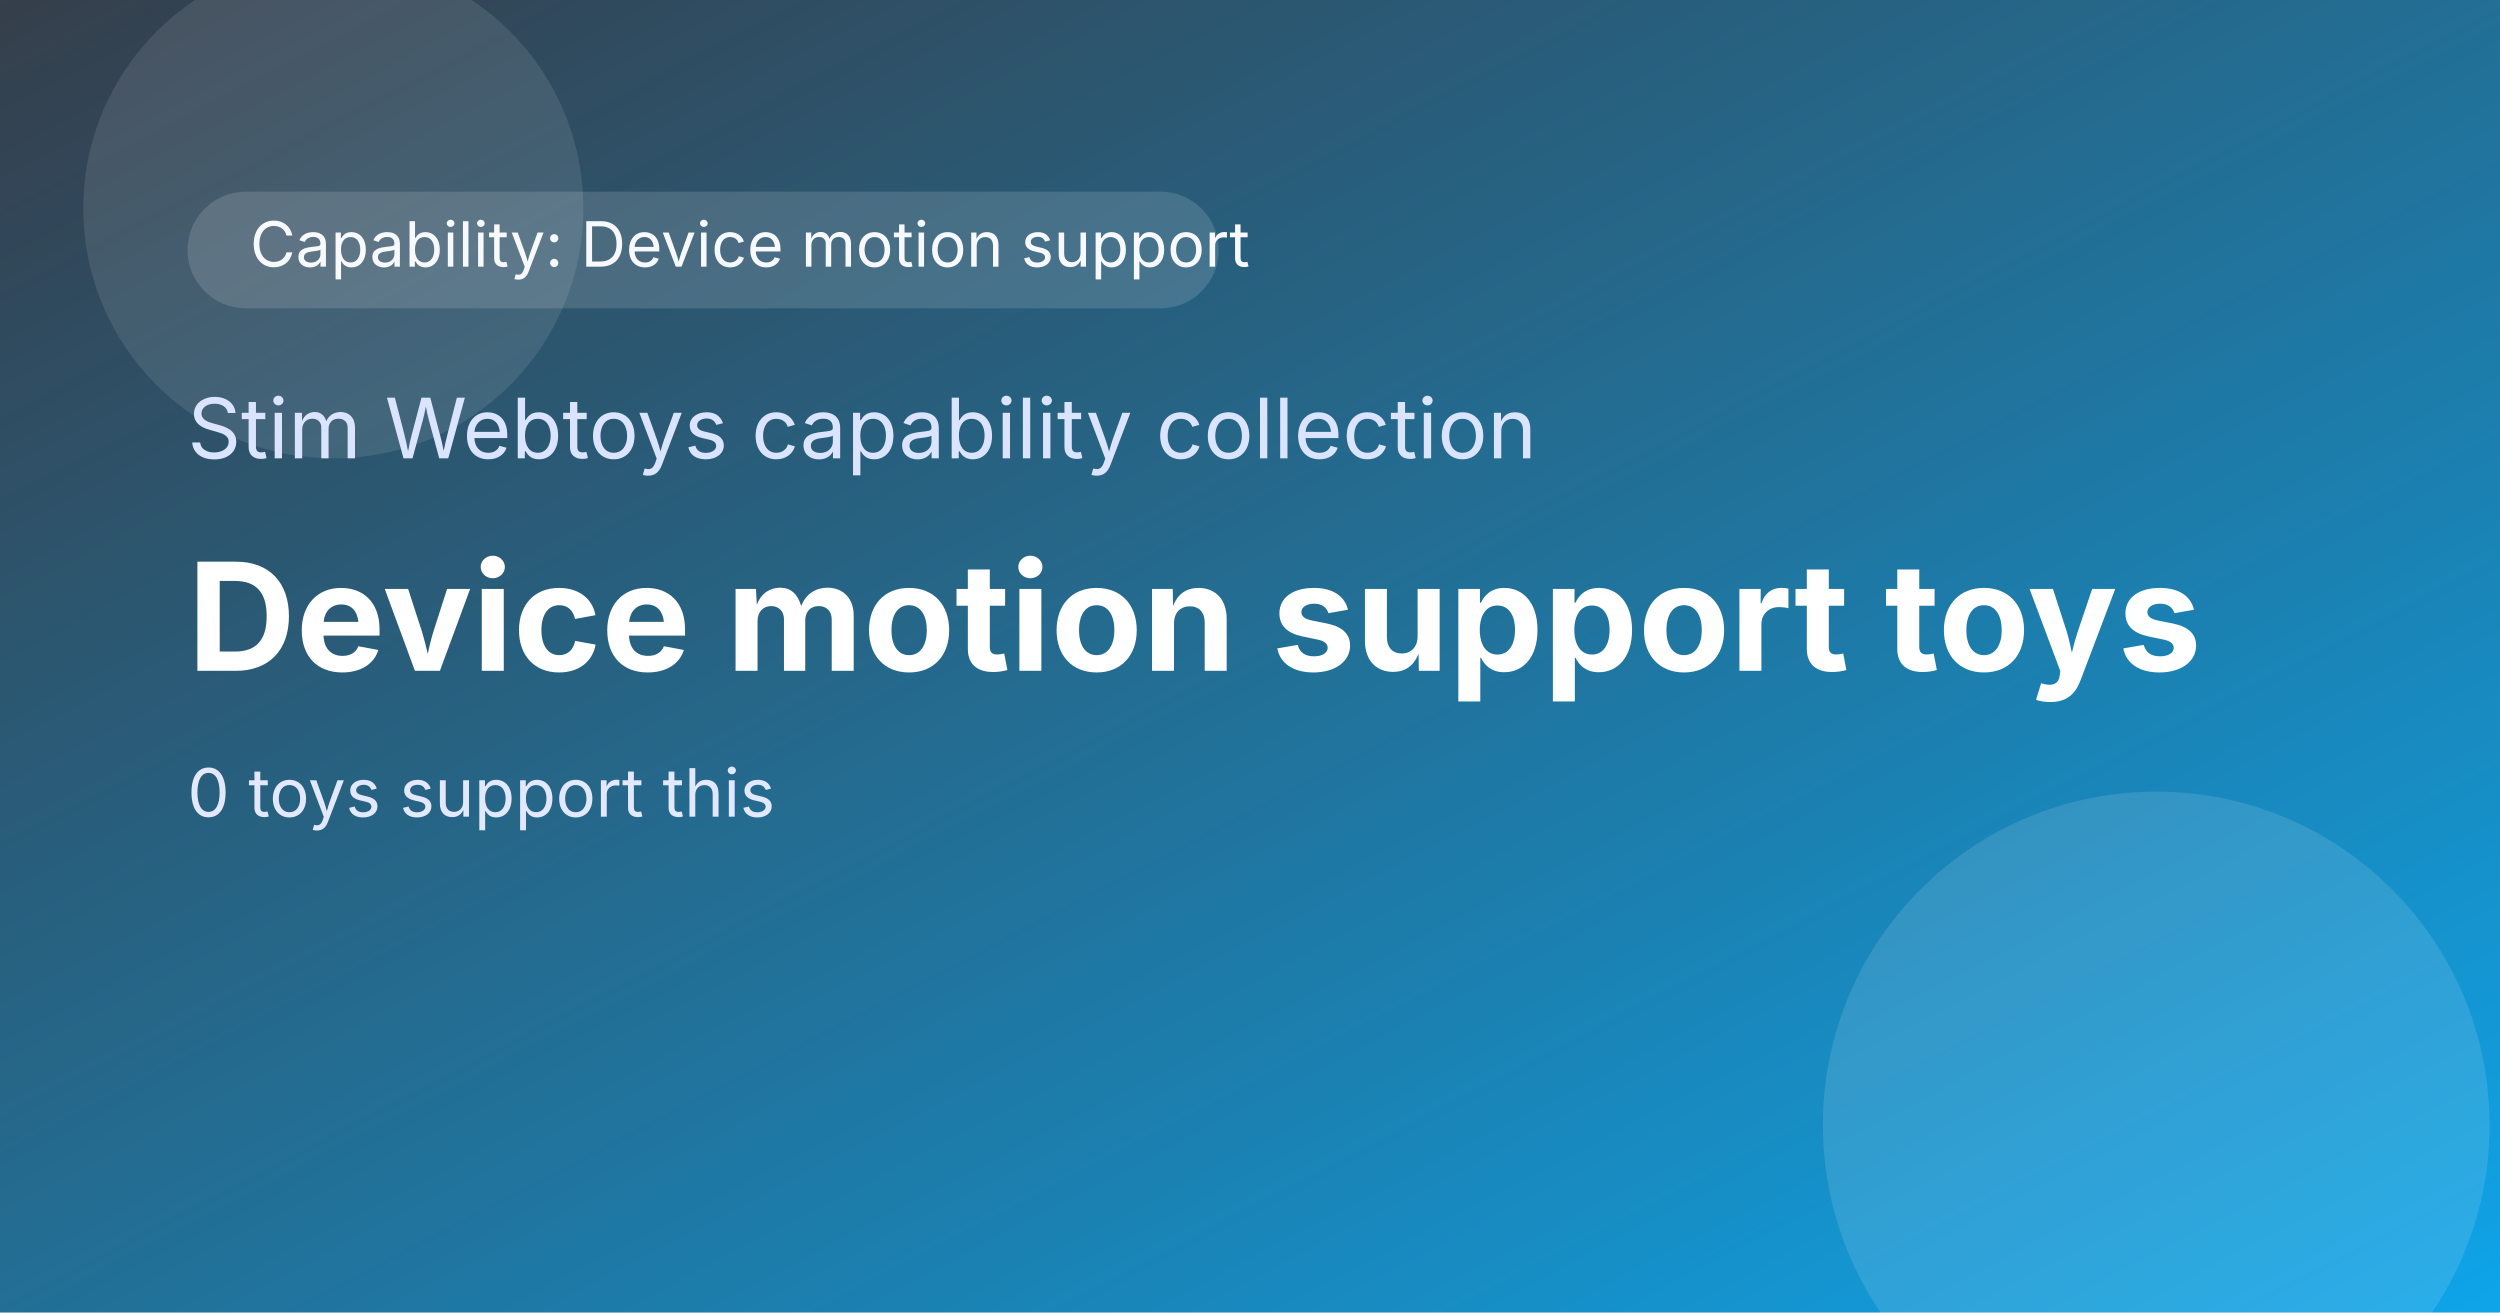
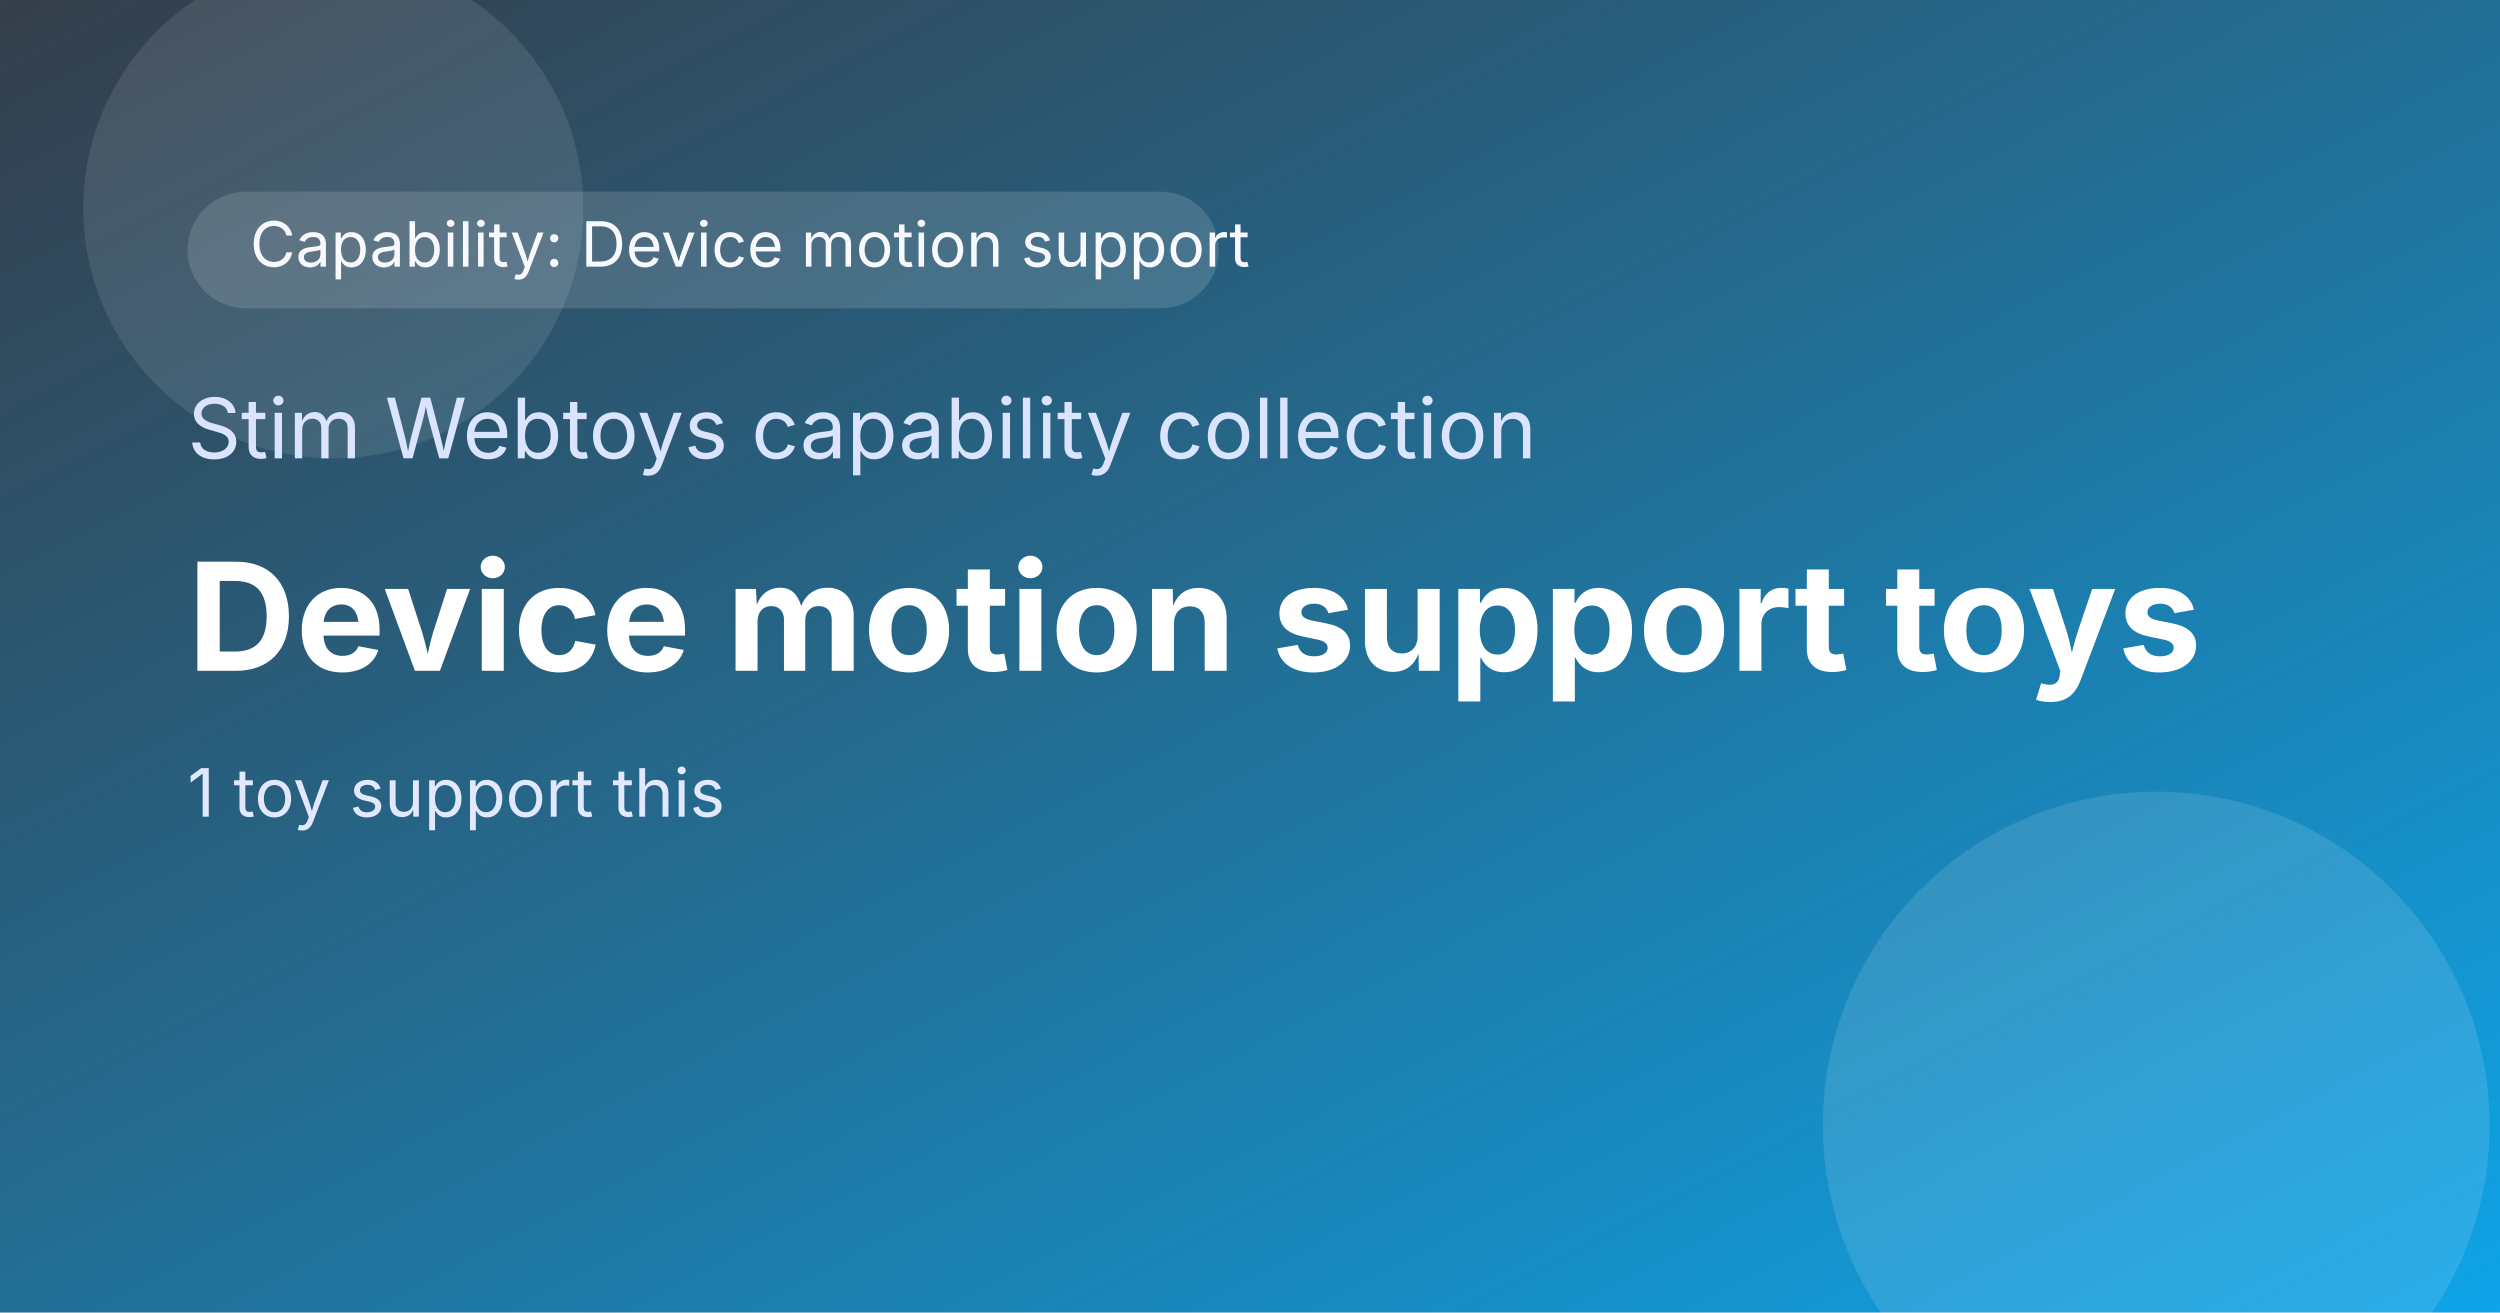
<svg xmlns="http://www.w3.org/2000/svg" width="1200" height="630" viewBox="0 0 1200 630" role="img" aria-label="Device motion support toys">
  <defs>
    <linearGradient id="bg" x1="0" y1="0" x2="1" y2="1">
      <stop offset="0%" stop-color="#1f2937" />
      <stop offset="100%" stop-color="#0ea5e9" />
    </linearGradient>
    <linearGradient id="shine" x1="0" y1="0" x2="1" y2="1">
      <stop offset="0%" stop-color="rgba(255,255,255,0.25)" />
      <stop offset="100%" stop-color="rgba(255,255,255,0)" />
    </linearGradient>
  </defs>
  <rect width="1200" height="630" fill="url(#bg)" />
  <rect x="0" y="0" width="1200" height="630" fill="url(#shine)" opacity="0.4" />
  <circle cx="1035" cy="540" r="160" fill="rgba(255,255,255,0.12)" />
  <circle cx="160" cy="100" r="120" fill="rgba(255,255,255,0.1)" />
  <rect x="90" y="92" width="495" height="56" rx="28" fill="rgba(255,255,255,0.14)" />
  <text x="120" y="128" font-size="30" fill="#f7f9ff" font-family="Inter, Arial, sans-serif">Capability: Device motion support</text>
  <text x="90" y="220" font-size="40" fill="#dbe4ff" font-family="Inter, Arial, sans-serif">Stim Webtoys capability collection</text>
  <text x="90" y="322" font-size="72" font-weight="700" fill="#ffffff" font-family="Inter, Arial, sans-serif">Device motion support toys</text>
-   <text x="90" y="392" font-size="32" fill="#e2e8ff" font-family="Inter, Arial, sans-serif">0 toys support this</text>
+   <text x="90" y="392" font-size="32" fill="#e2e8ff" font-family="Inter, Arial, sans-serif">1 toy support this</text>
</svg>
